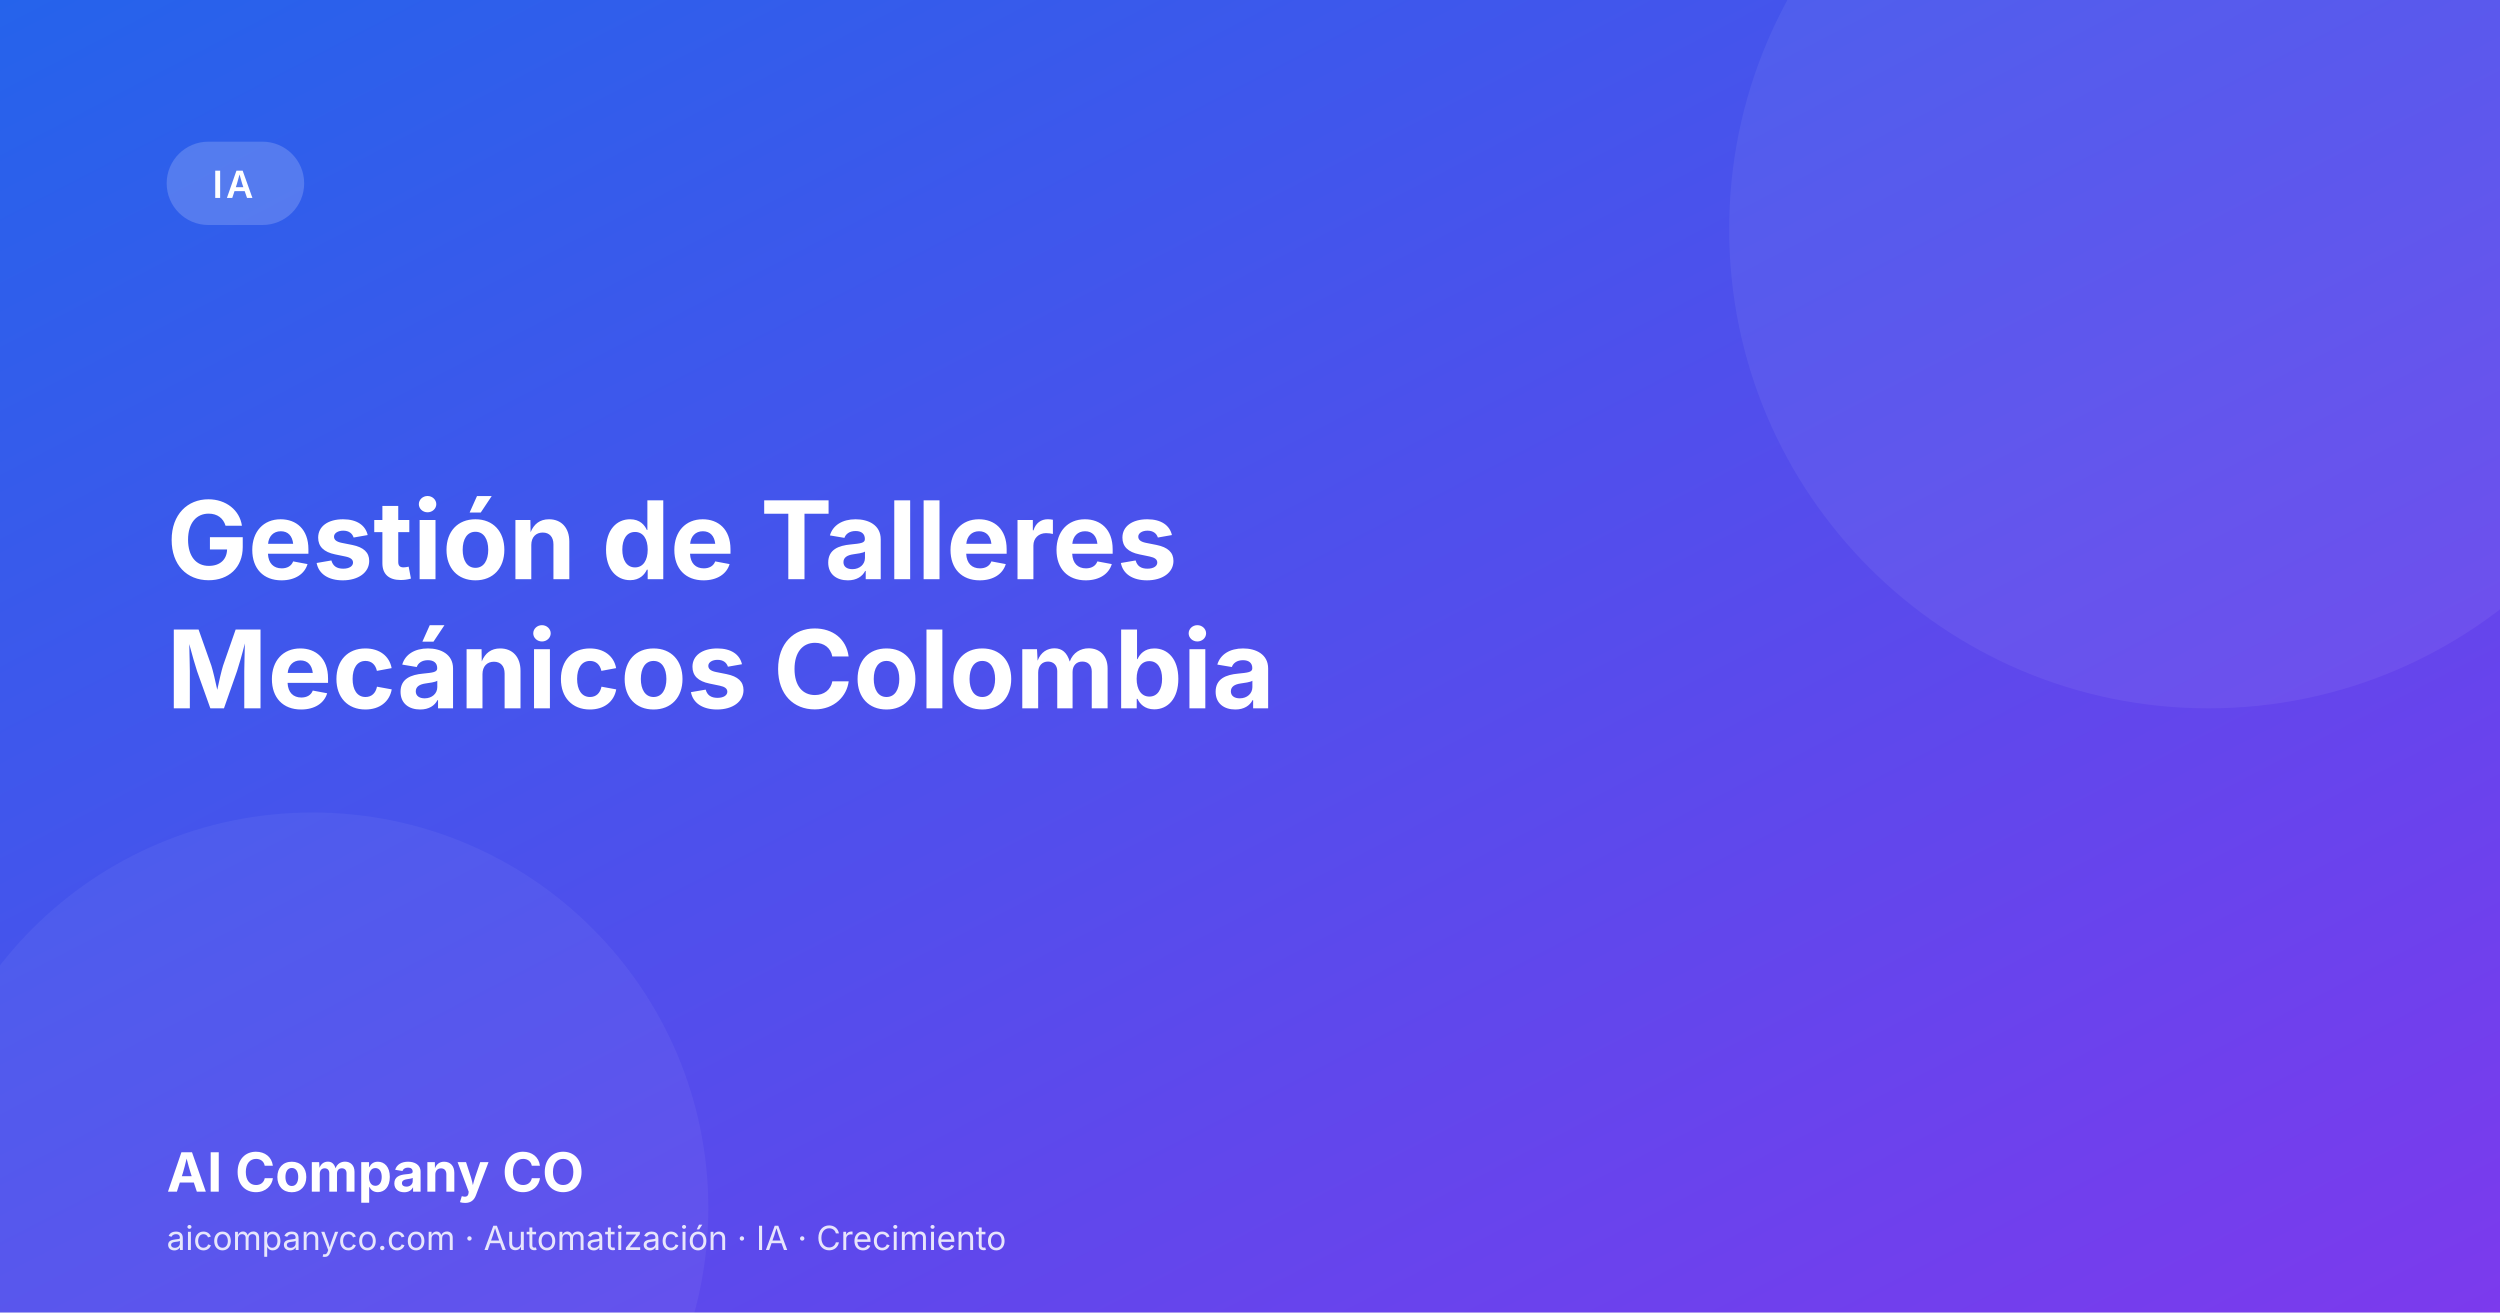
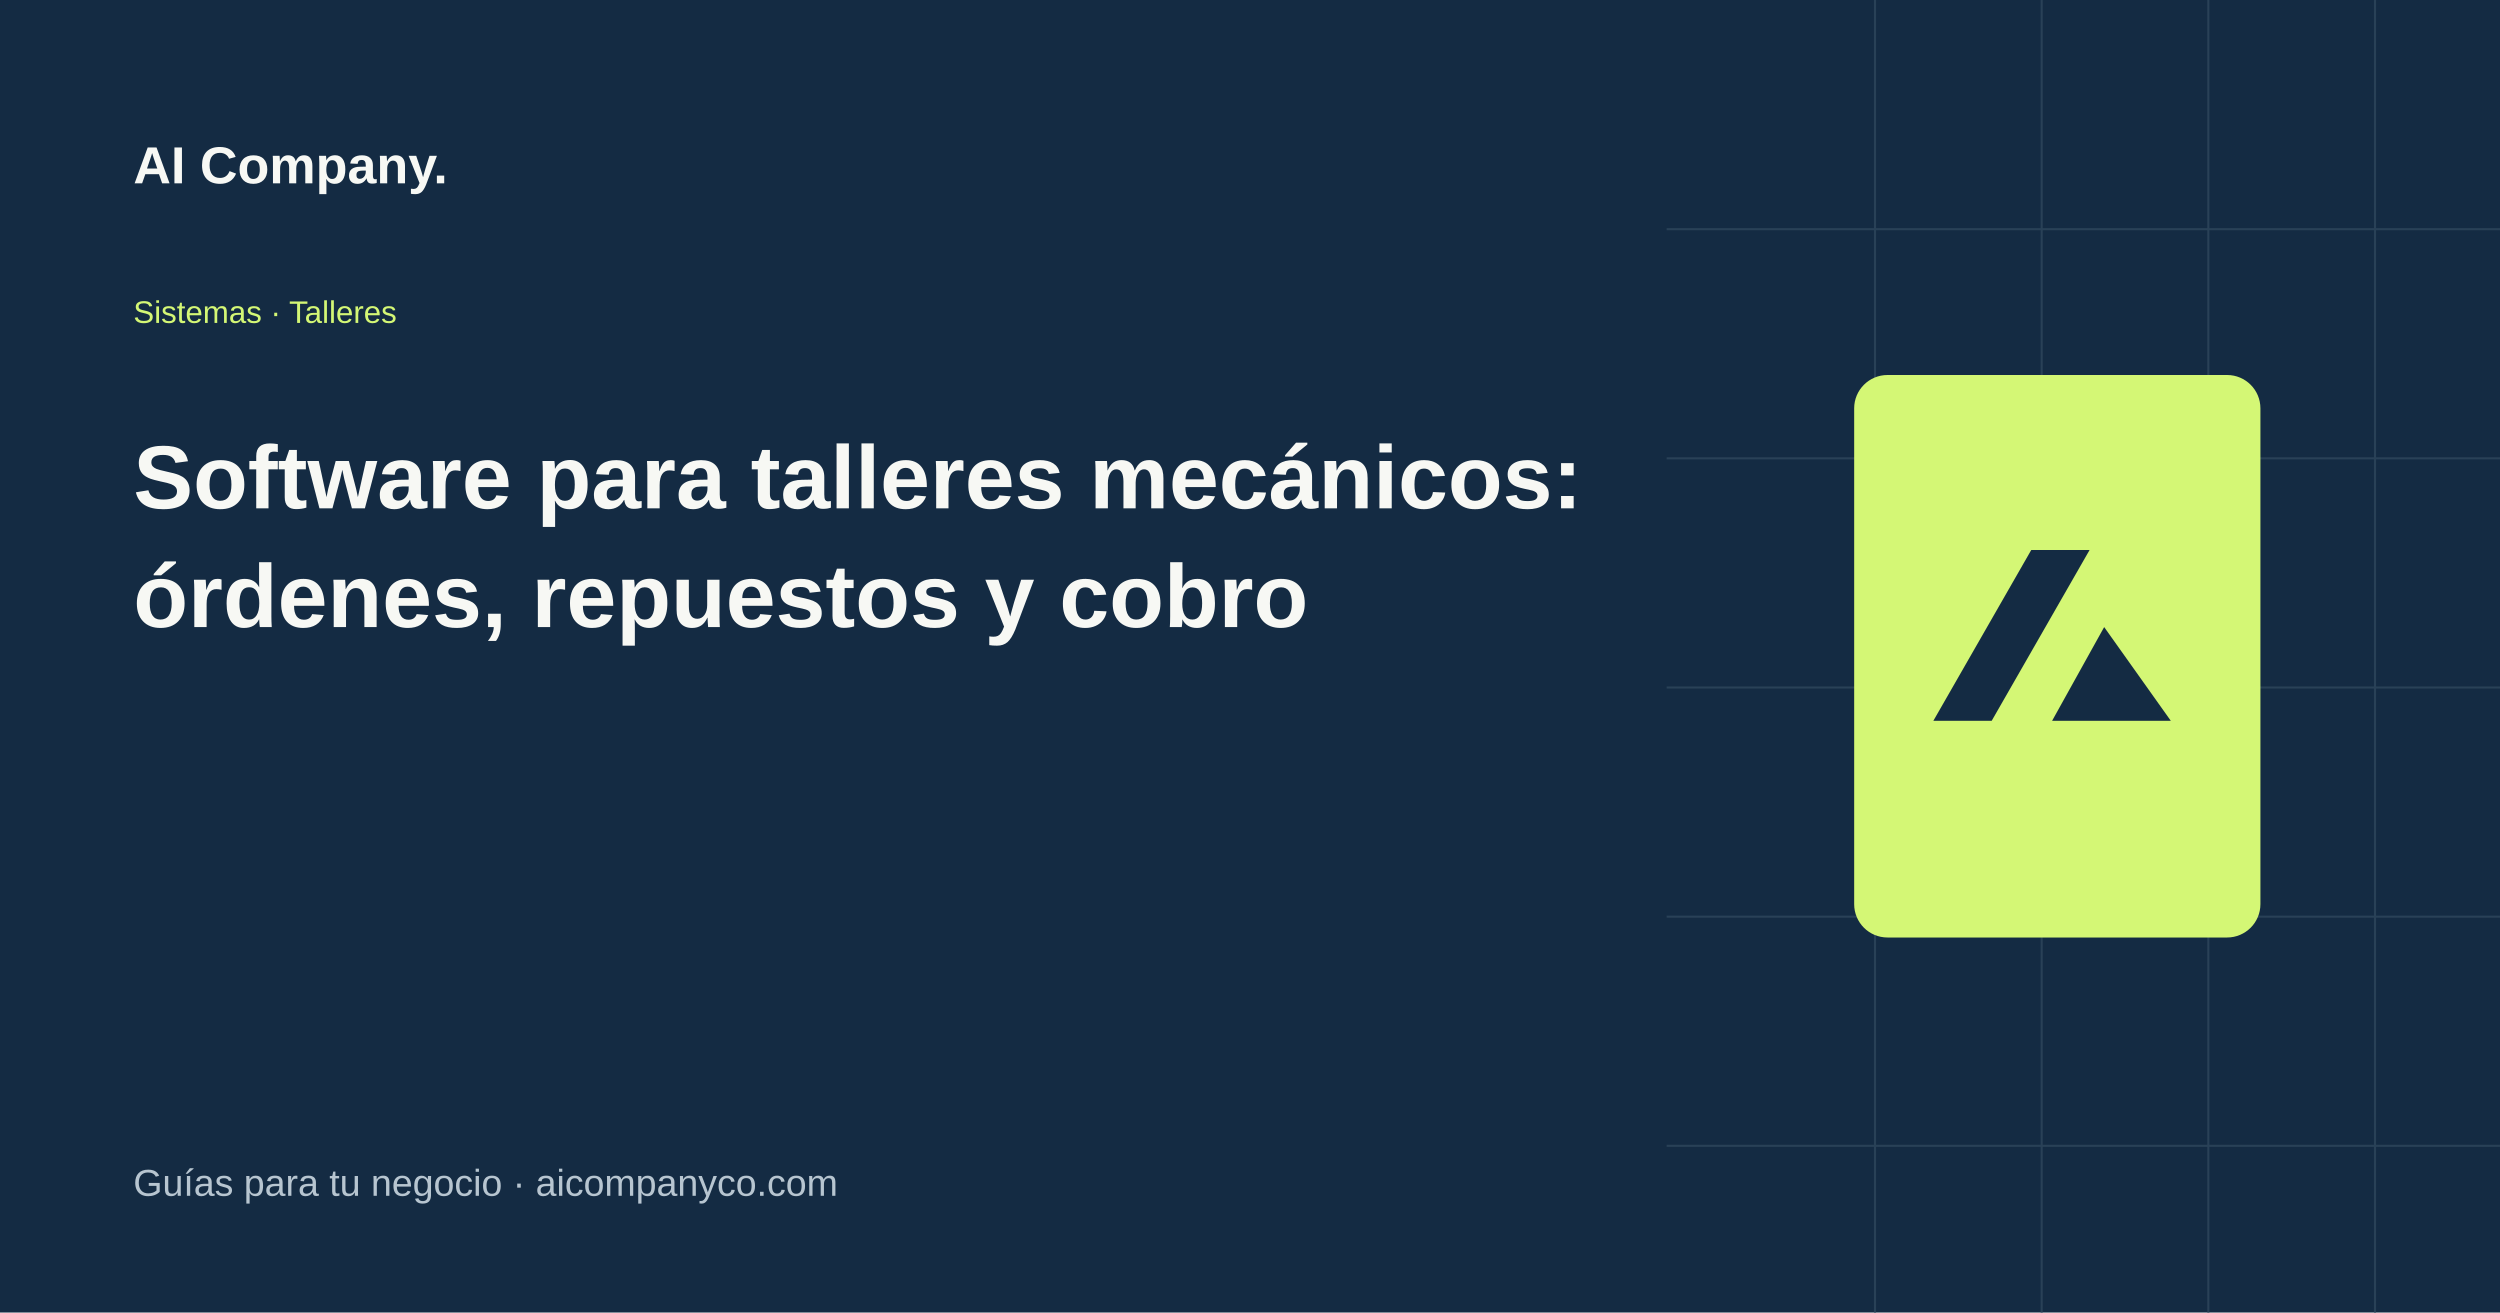
- <svg xmlns="http://www.w3.org/2000/svg" width="1200" height="630" viewBox="0 0 1200 630" role="img" aria-label="Gestión de Talleres Mecánicos Colombia">
-   <defs>
-     <linearGradient id="bg" x1="0" y1="0" x2="1" y2="1">
-       <stop offset="0" stop-color="#2563EB" />
-       <stop offset="1" stop-color="#7C3AED" />
-     </linearGradient>
-   </defs>
-   <rect width="1200" height="630" fill="url(#bg)" />
-   <circle cx="1060" cy="110" r="230" fill="#ffffff" opacity="0.06" />
-   <circle cx="150" cy="580" r="190" fill="#ffffff" opacity="0.05" />
-   <rect x="80" y="68" width="66" height="40" rx="20" fill="#ffffff" opacity="0.18" />
-   <text x="102" y="95" font-family="Inter, Arial, sans-serif" font-size="18" font-weight="600" fill="#ffffff" letter-spacing="1.5">IA</text>
-   <text font-family="'Space Grotesk', Inter, Arial, sans-serif" font-size="52" font-weight="700" fill="#ffffff">
-     <tspan x="80" y="278">Gestión de Talleres</tspan>
-     <tspan x="80" y="340">Mecánicos Colombia</tspan>
+ <svg xmlns="http://www.w3.org/2000/svg" width="1200" height="630" viewBox="0 0 1200 630">
+   <rect width="1200" height="630" fill="#142b43" />
+   <path d="M900 0v630M980 0v630M1060 0v630M1140 0v630M800 110h400M800 220h400M800 330h400M800 440h400M800 550h400" stroke="#294157" />
+   <rect x="890" y="180" width="195" height="270" rx="16" fill="#d4f775" />
+   <path d="m928 346 47-82h28l-47 82zm57 0 25-45 32 45z" fill="#142b43" />
+   <text x="64" y="88" font-family="Arial,sans-serif" font-size="25" font-weight="700" fill="#f7f8f4">AI Company.</text>
+   <text x="64" y="155" font-family="Arial,sans-serif" font-size="15" fill="#d4f775">Sistemas · Talleres</text>
+   <text x="64" y="244" font-family="Arial,sans-serif" font-size="43" font-weight="700" fill="#f7f8f4">
+     <tspan x="64" dy="0">Software para talleres mecánicos:</tspan>
+     <tspan x="64" dy="57">órdenes, repuestos y cobro</tspan>
  </text>
-   <text x="80" y="572" font-family="Inter, Arial, sans-serif" font-size="26" font-weight="700" fill="#ffffff">AI Company CO</text>
-   <text x="80" y="600" font-family="Inter, Arial, sans-serif" font-size="16" fill="#ffffff" opacity="0.85">aicompanyco.com · Automatización · IA · Crecimiento</text>
+   <text x="64" y="574" font-family="Arial,sans-serif" font-size="18" fill="#b7c5d0">Guías para tu negocio · aicompanyco.com</text>
</svg>
